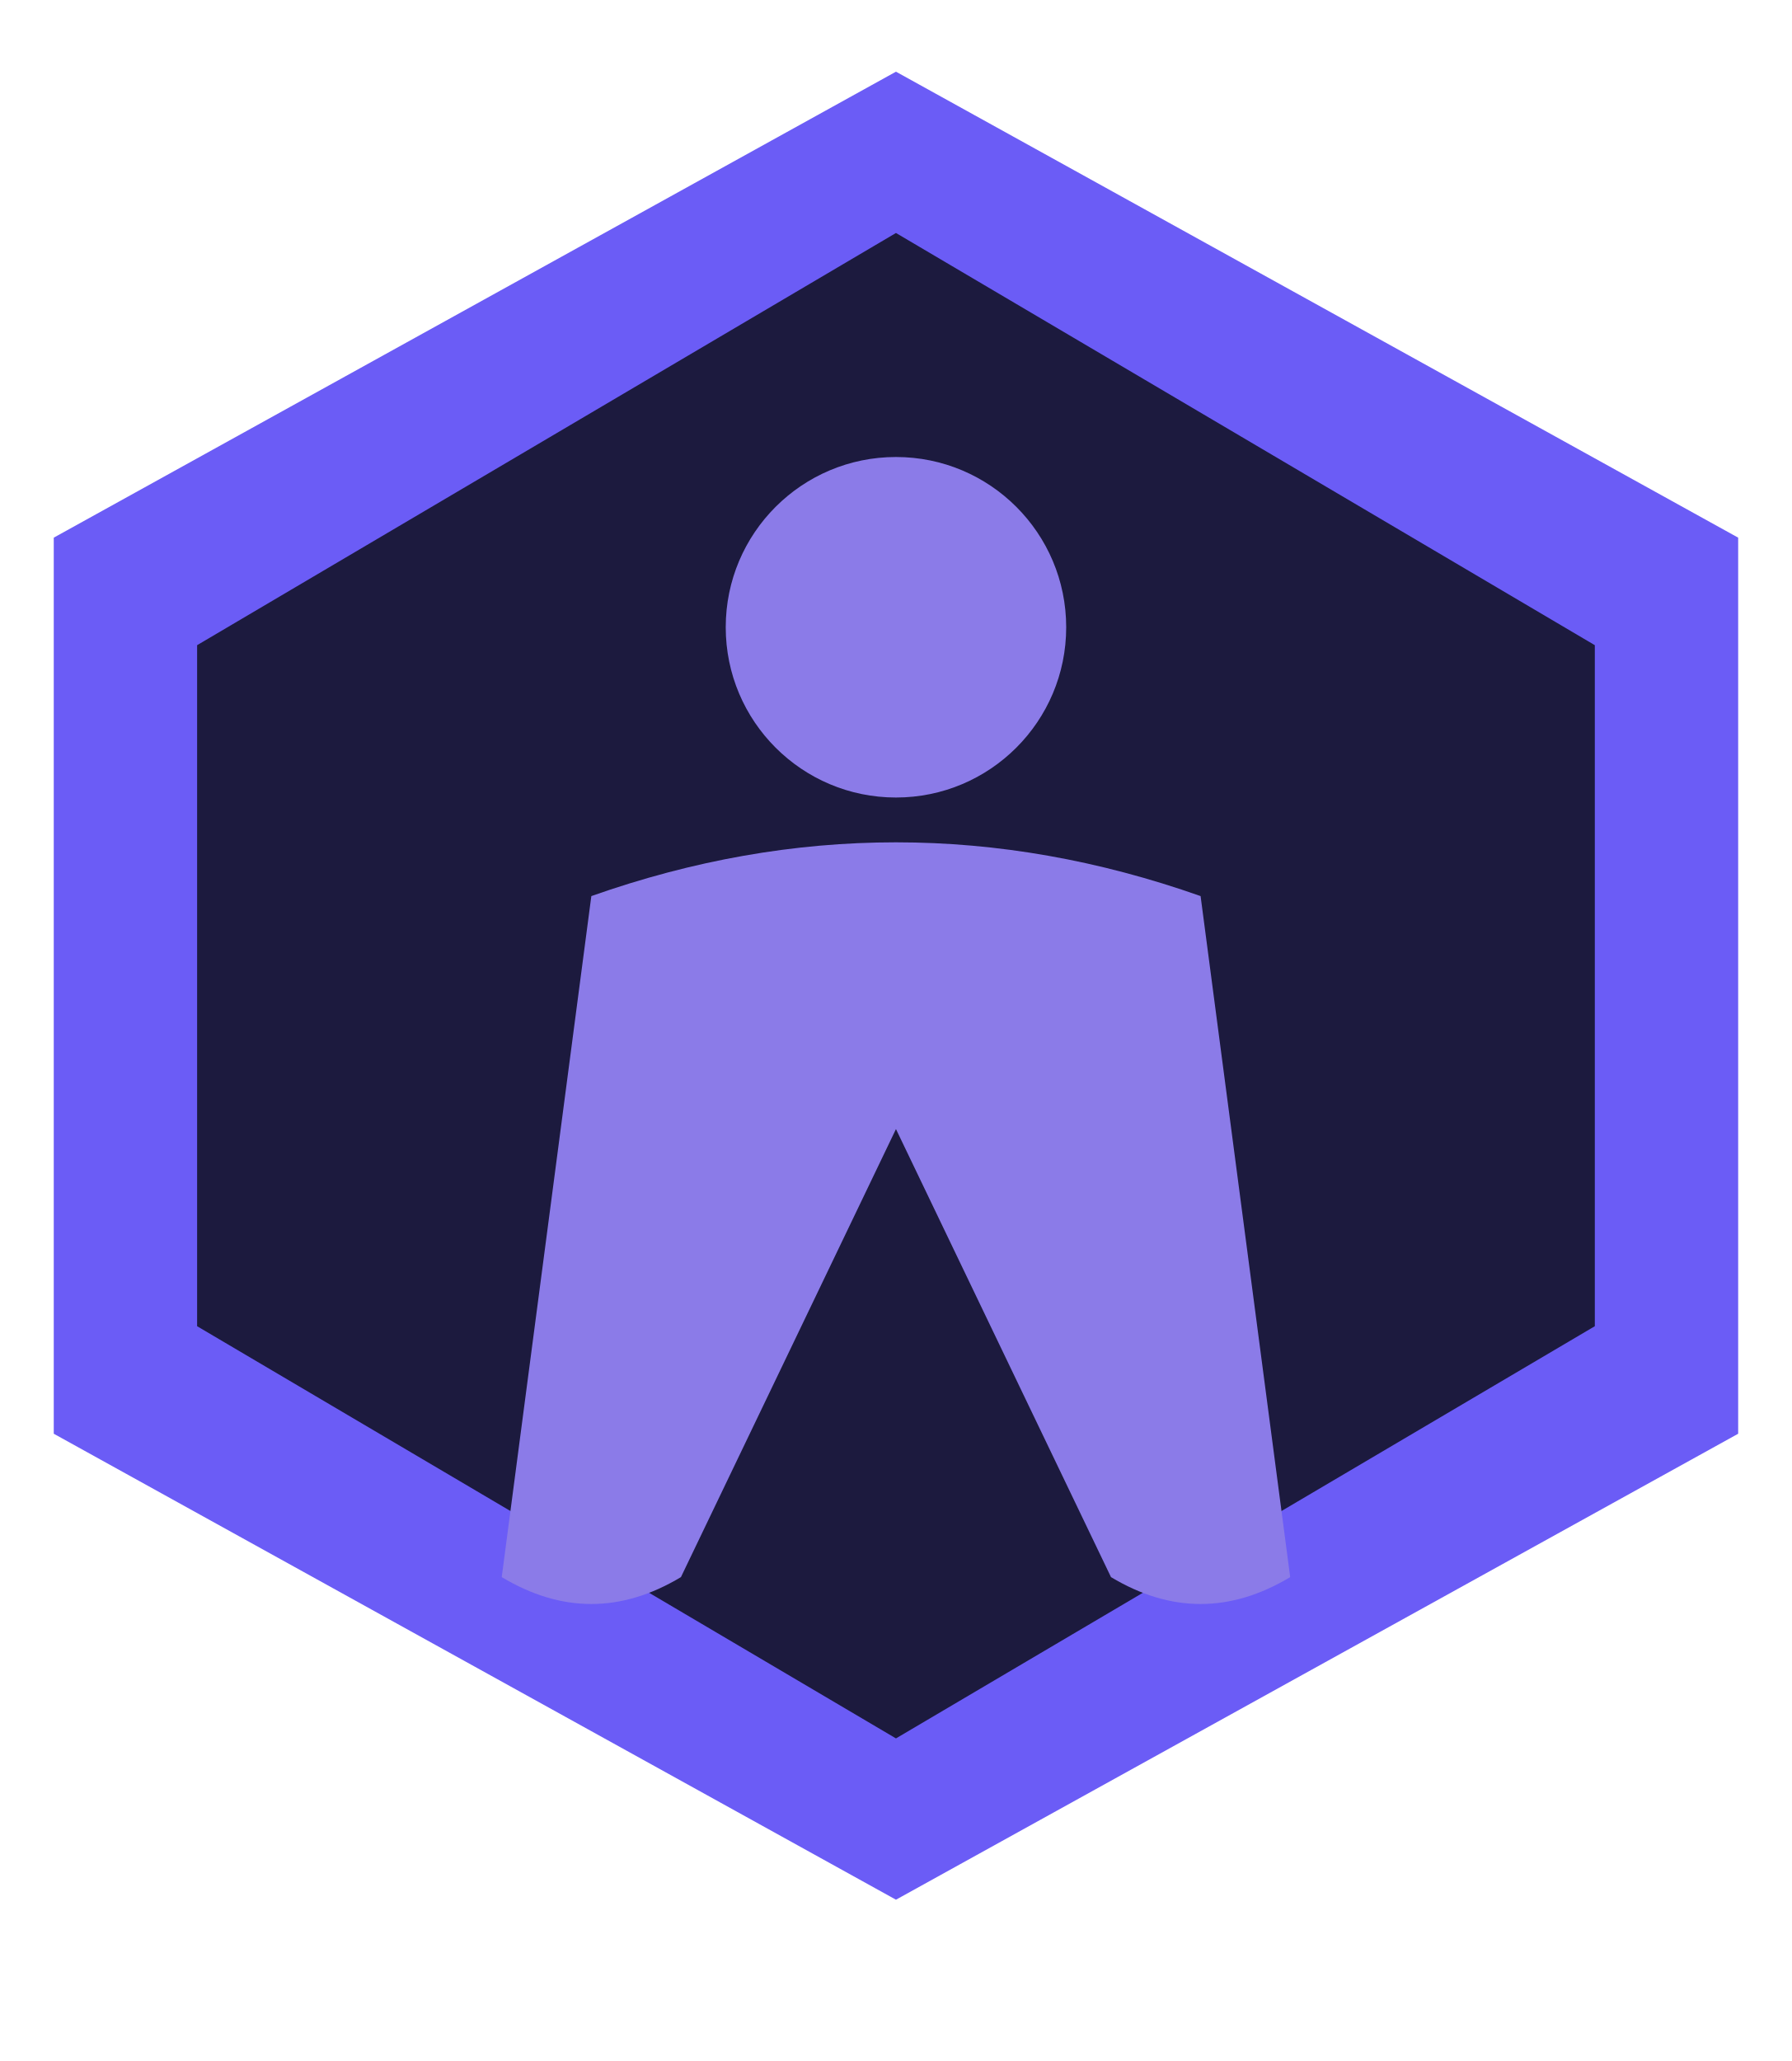
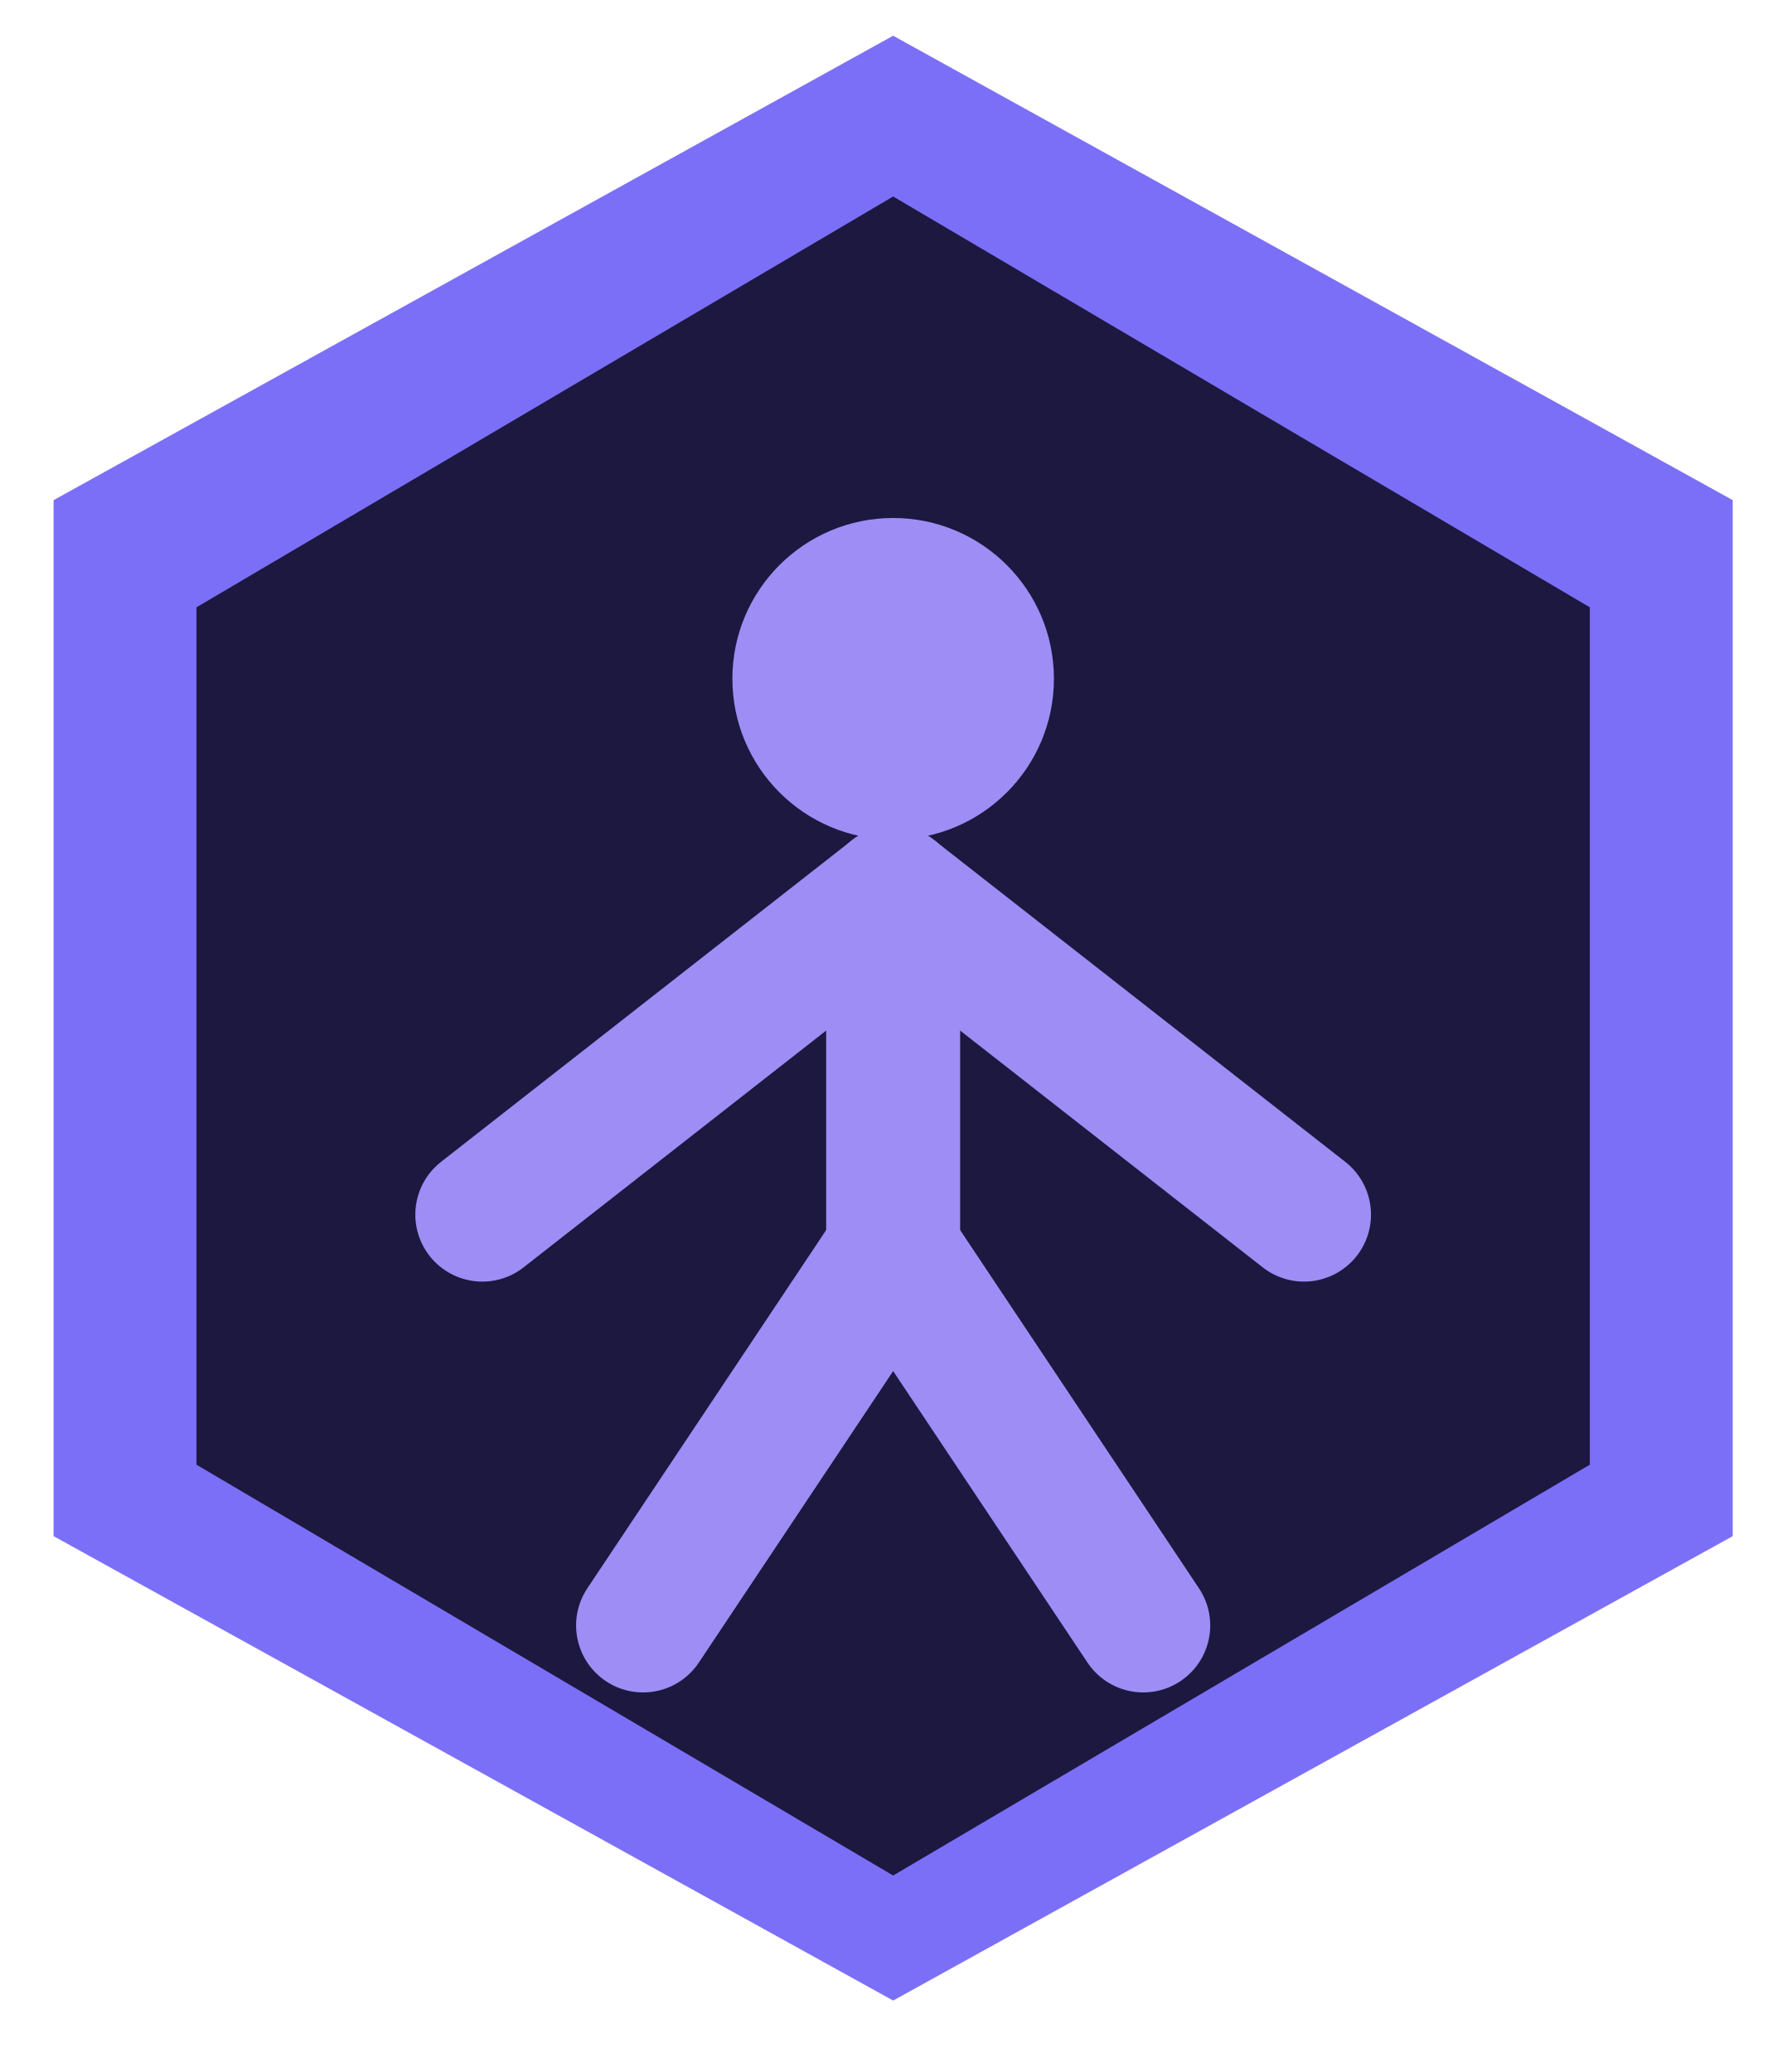
- <svg xmlns="http://www.w3.org/2000/svg" viewBox="0 0 100 115">
-   <polygon points="50,4 97,30 97,80 50,106 3,80 3,30" fill="#6B5CF6" />
-   <polygon points="50,13 89,36 89,74 50,97 11,74 11,36" fill="#1C1A3E" />
-   <circle cx="50" cy="35" r="9.5" fill="#8B7BE8" />
-   <path d="     M 33,50     Q 50,44 67,50     L 72,88     Q 67,91 62,88     L 50,63     L 38,88     Q 33,91 28,88     Z   " fill="#8B7BE8" />
+ <svg xmlns="http://www.w3.org/2000/svg" viewBox="0 0 100 116">
+   <polygon points="50,2 97,28 97,86 50,112 3,86 3,28" fill="#7C6FF7" />
+   <polygon points="50,11 89,34 89,82 50,105 11,82 11,34" fill="#1C1840" />
+   <circle cx="50" cy="38" r="9" fill="#9D8DF5" />
+   <line x1="50" y1="50" x2="27" y2="68" stroke="#9D8DF5" stroke-width="7.5" stroke-linecap="round" />
+   <line x1="50" y1="50" x2="73" y2="68" stroke="#9D8DF5" stroke-width="7.5" stroke-linecap="round" />
+   <line x1="50" y1="50" x2="50" y2="70" stroke="#9D8DF5" stroke-width="7.5" stroke-linecap="round" />
+   <line x1="50" y1="70" x2="36" y2="91" stroke="#9D8DF5" stroke-width="7.5" stroke-linecap="round" />
+   <line x1="50" y1="70" x2="64" y2="91" stroke="#9D8DF5" stroke-width="7.5" stroke-linecap="round" />
</svg>
